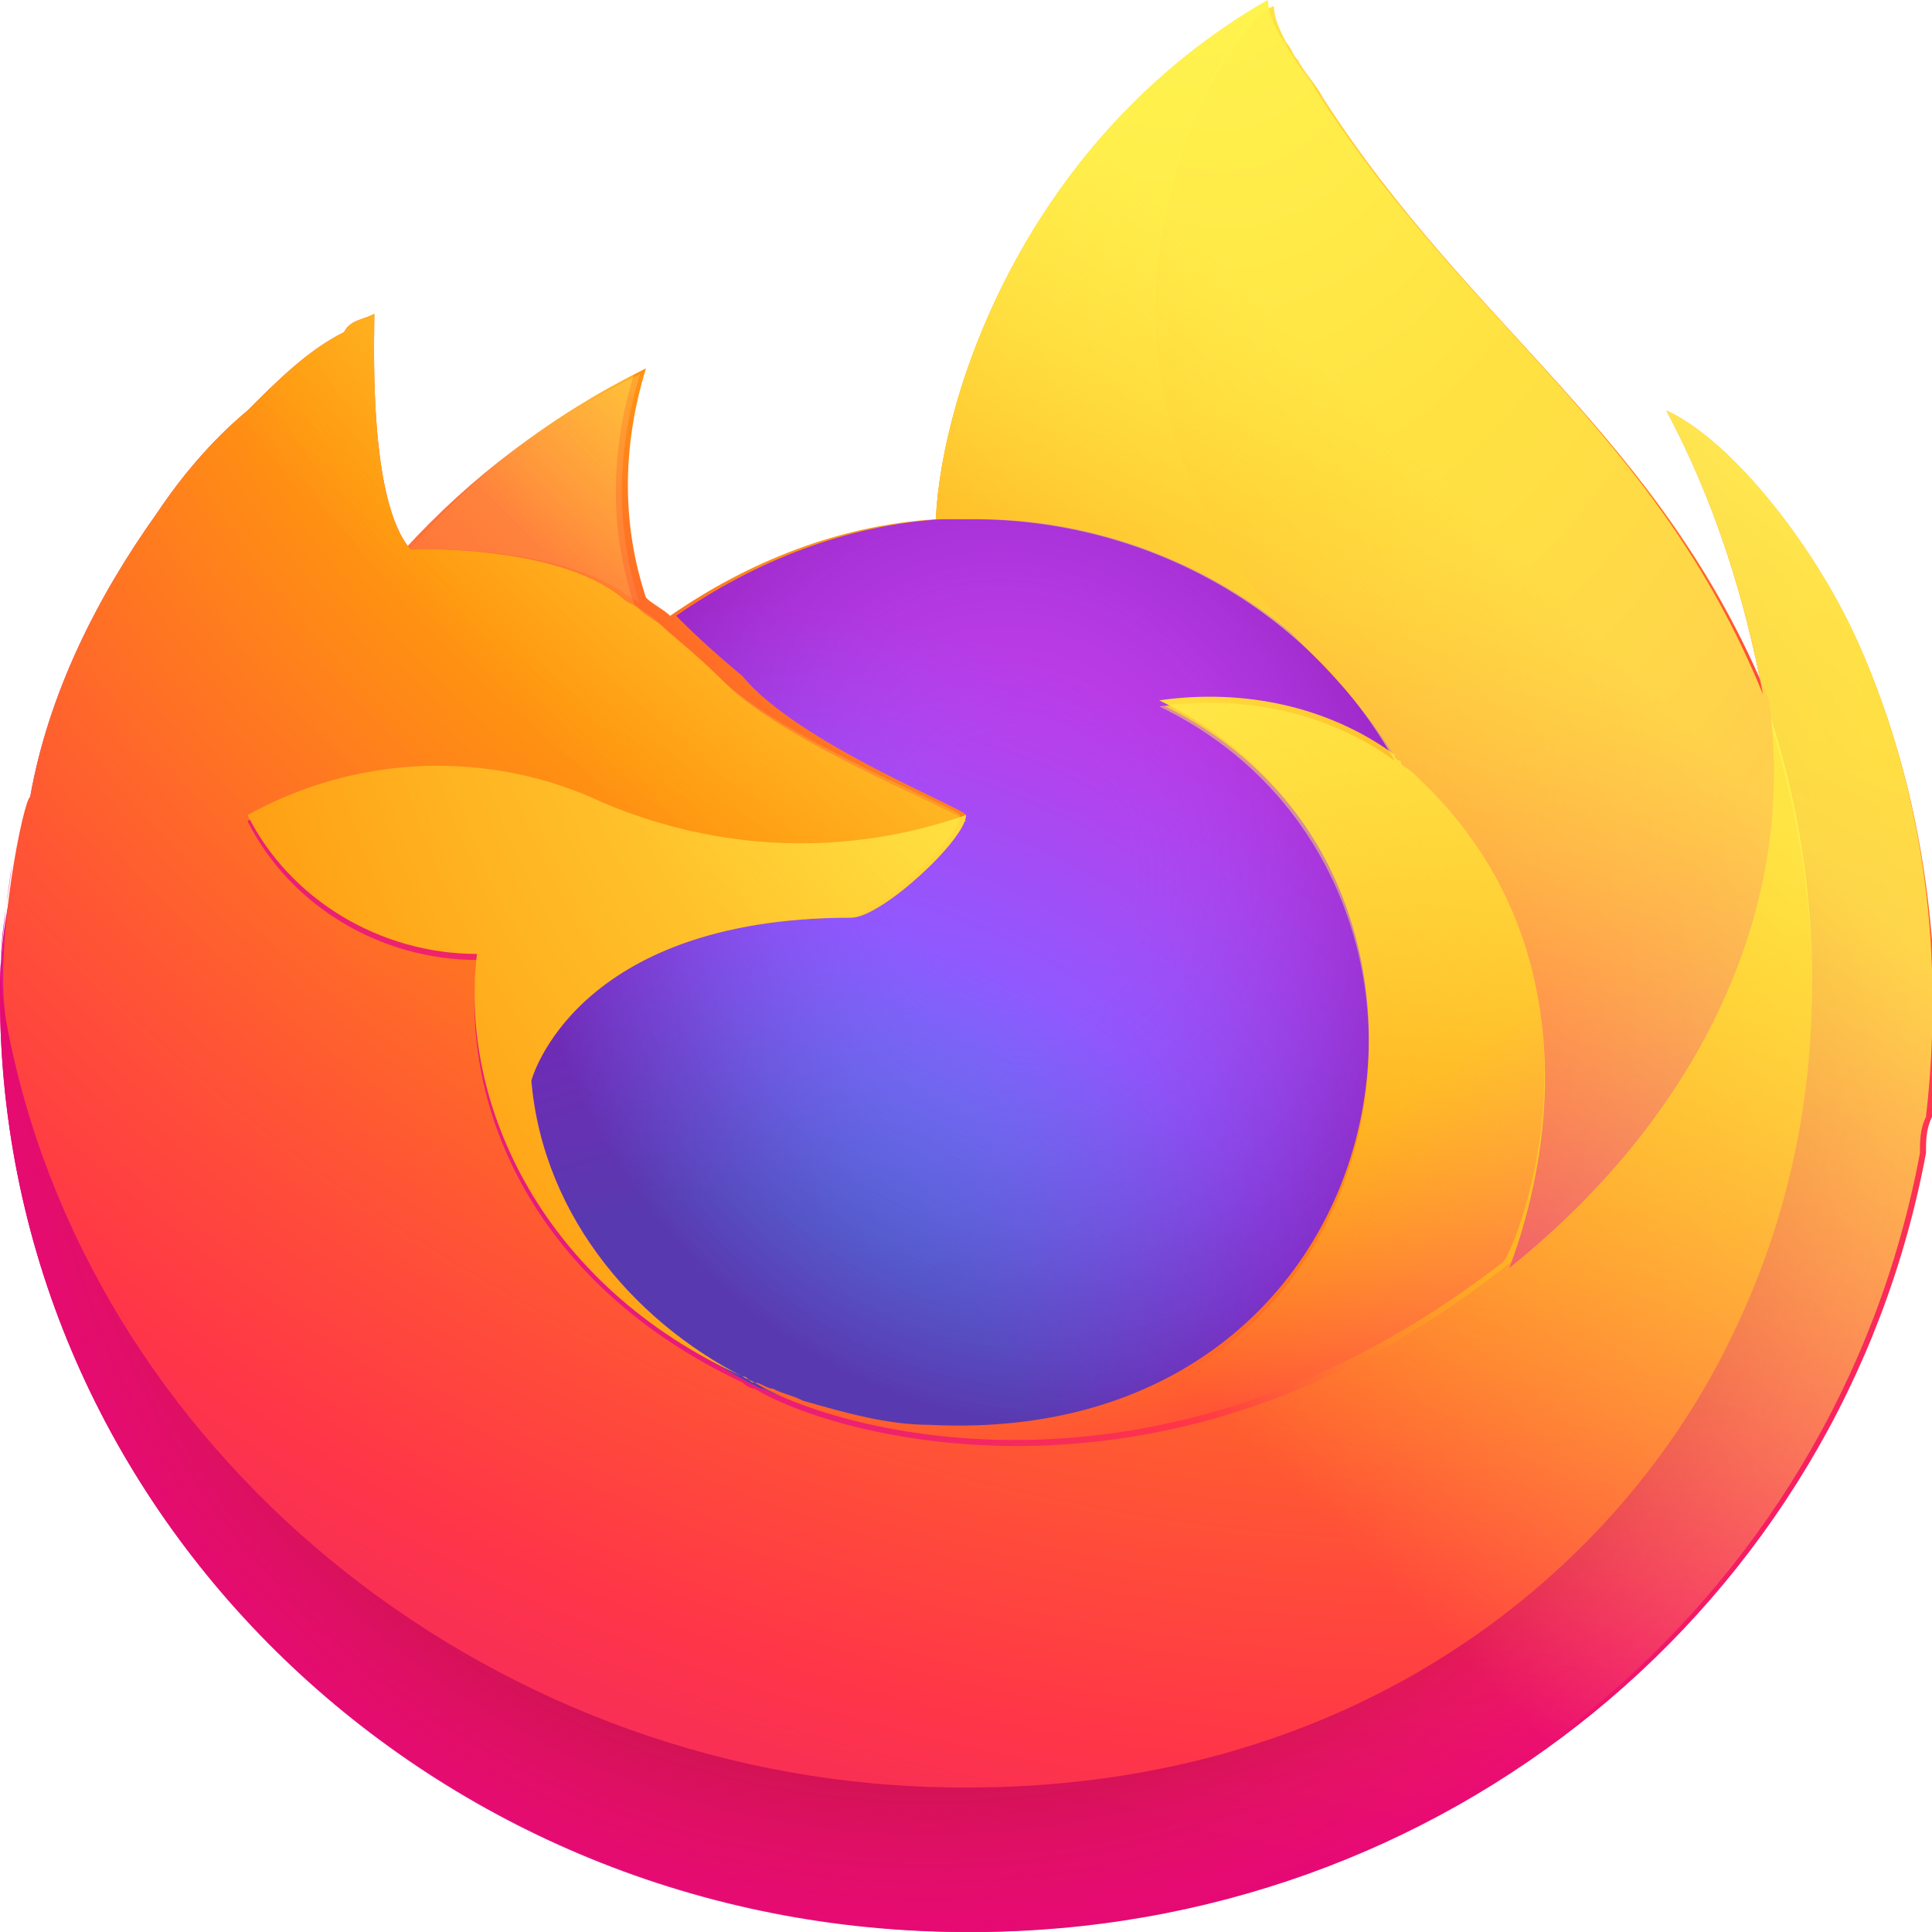
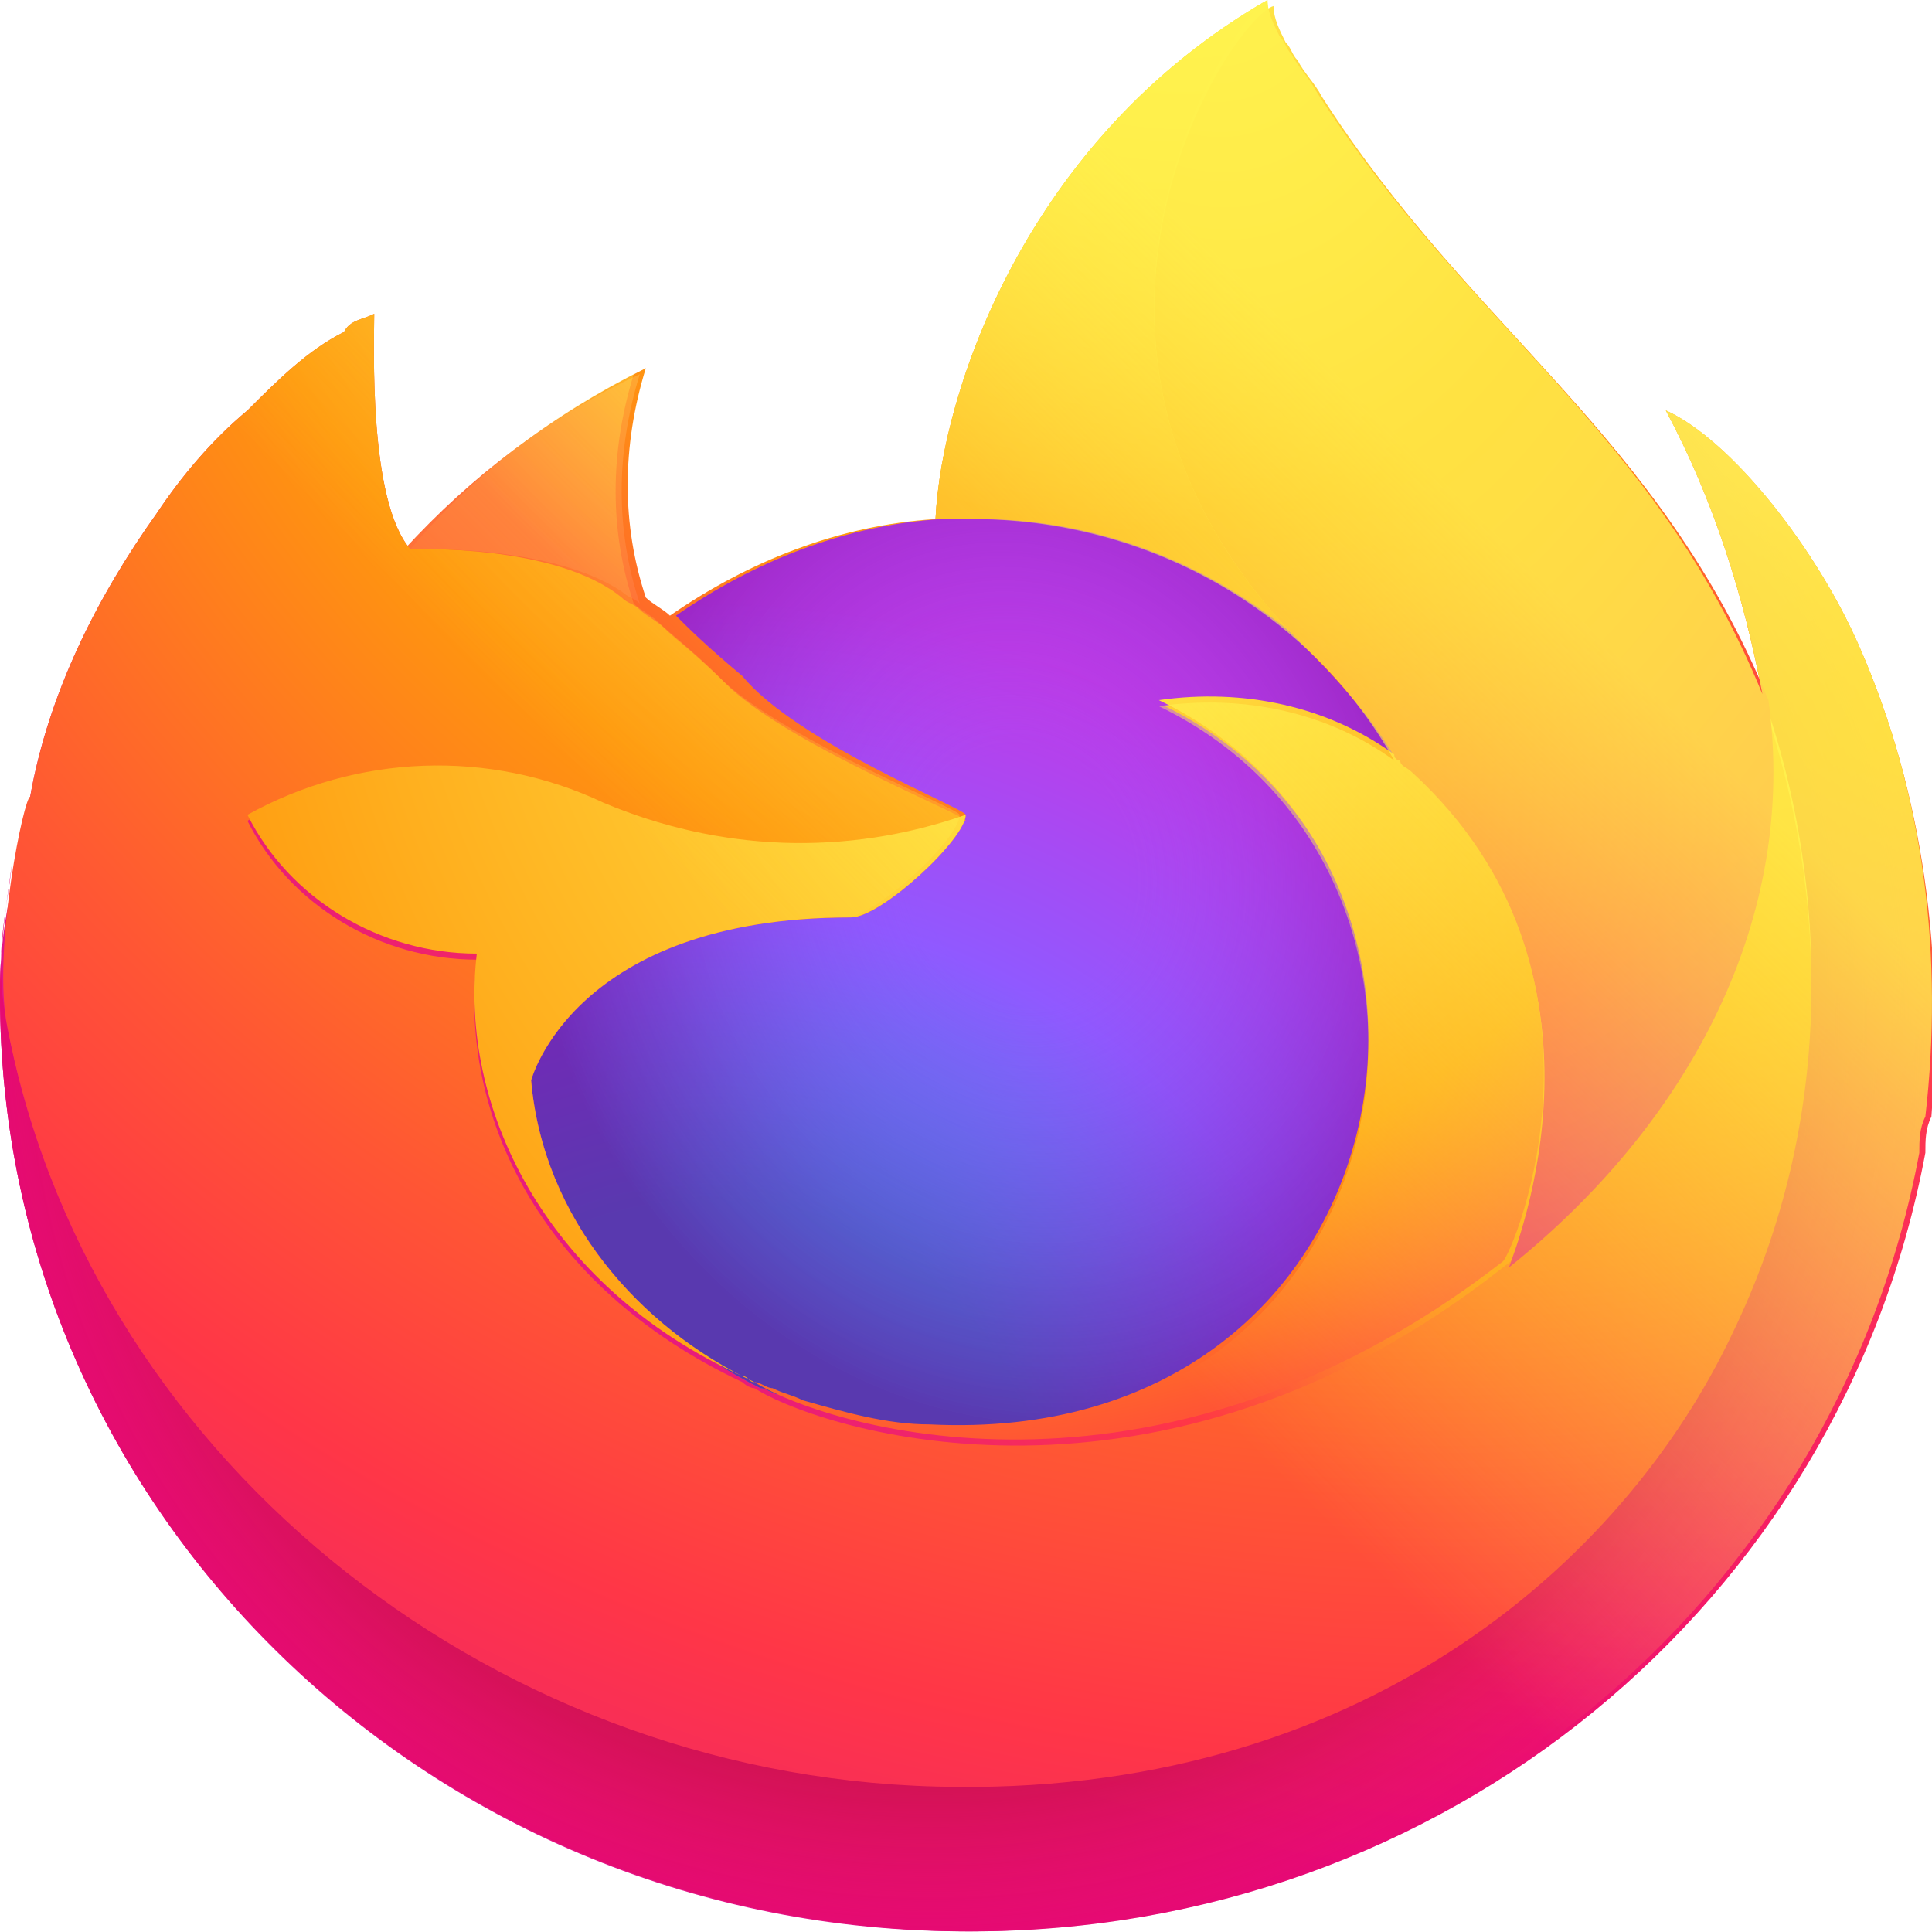
- <svg xmlns="http://www.w3.org/2000/svg" version="1.1" id="Layer_1" x="0px" y="0px" viewBox="0 0 32 32" style="enable-background:new 0 0 32 32;" xml:space="preserve">
+ <svg xmlns="http://www.w3.org/2000/svg" version="1.1" id="Layer_1" x="0px" y="0px" width="32.01" height="32" viewBox="0 0 32.01 32" style="enable-background:new 0 0 32 32;" xml:space="preserve">
  <style type="text/css">
	.st0{fill:url(#SVGID_1_);}
	.st1{fill:url(#SVGID_2_);}
	.st2{fill:url(#SVGID_3_);}
	.st3{fill:url(#SVGID_4_);}
	.st4{fill:url(#SVGID_5_);}
	.st5{fill:url(#SVGID_6_);}
	.st6{fill:url(#SVGID_7_);}
	.st7{fill:url(#SVGID_8_);}
	.st8{fill:url(#SVGID_9_);}
	.st9{fill:url(#SVGID_10_);}
	.st10{fill:url(#SVGID_11_);}
	.st11{fill:url(#SVGID_12_);}
</style>
  <linearGradient id="SVGID_1_" gradientUnits="userSpaceOnUse" x1="29.843" y1="29.346" x2="3.621" y2="4.047" gradientTransform="matrix(1 0 0 -1 -1.3 34.0743)">
    <stop offset="4.800000e-02" style="stop-color:#FFF44F" />
    <stop offset="0.111" style="stop-color:#FFE847" />
    <stop offset="0.225" style="stop-color:#FFC830" />
    <stop offset="0.368" style="stop-color:#FF980E" />
    <stop offset="0.401" style="stop-color:#FF8B16" />
    <stop offset="0.462" style="stop-color:#FF672A" />
    <stop offset="0.534" style="stop-color:#FF3647" />
    <stop offset="0.705" style="stop-color:#E31587" />
  </linearGradient>
  <path class="st0" d="M30.8,10.7c-0.7-1.6-2.1-3.4-3.2-3.9c0.8,1.5,1.3,3.1,1.6,4.7l0,0c-1.8-4.4-4.9-6.1-7.4-10  c-0.1-0.2-0.3-0.4-0.4-0.6c-0.1-0.1-0.1-0.2-0.2-0.3c-0.1-0.2-0.2-0.4-0.2-0.6c0,0,0,0,0,0c0,0,0,0,0,0c0,0,0,0,0,0s0,0,0,0l0,0  c-4,2.3-5.4,6.5-5.5,8.6c-1.6,0.1-3.1,0.7-4.4,1.6c-0.1-0.1-0.3-0.2-0.4-0.3c-0.4-1.2-0.4-2.5,0-3.8C9.1,6.9,7.8,7.9,6.8,9.1h0  C6.1,8.3,6.2,5.7,6.2,5.2C6,5.3,5.8,5.3,5.7,5.5C5.1,5.8,4.6,6.3,4.1,6.8C3.5,7.3,3,7.9,2.6,8.5v0v0c-1,1.4-1.8,3-2.1,4.7l0,0.1  c0,0.1-0.1,0.8-0.2,1c0,0,0,0,0,0C0.1,15,0,15.7,0,16.4v0.1C0,25.1,7.2,32,16,32c7.8,0,14.4-5.4,15.8-12.9c0-0.2,0-0.4,0.1-0.6  C32.2,15.9,31.9,13.2,30.8,10.7L30.8,10.7z M12.4,22.9c0.1,0,0.1,0.1,0.2,0.1l0,0C12.5,23,12.5,22.9,12.4,22.9z M29.3,11.6  L29.3,11.6L29.3,11.6L29.3,11.6z" />
  <radialGradient id="SVGID_2_" cx="-7929.715" cy="8573.039" r="80.8" gradientTransform="matrix(0.4133 0 0 -0.4002 3305.169 3434.65)" gradientUnits="userSpaceOnUse">
    <stop offset="0.129" style="stop-color:#FFBD4F" />
    <stop offset="0.186" style="stop-color:#FFAC31" />
    <stop offset="0.247" style="stop-color:#FF9D17" />
    <stop offset="0.283" style="stop-color:#FF980E" />
    <stop offset="0.403" style="stop-color:#FF563B" />
    <stop offset="0.467" style="stop-color:#FF3750" />
    <stop offset="0.71" style="stop-color:#F5156C" />
    <stop offset="0.782" style="stop-color:#EB0878" />
    <stop offset="0.86" style="stop-color:#E50080" />
  </radialGradient>
  <path class="st1" d="M30.8,10.7c-0.7-1.6-2.1-3.4-3.2-3.9c0.8,1.5,1.3,3.1,1.6,4.7v0l0,0c1.2,3.4,1.1,7.2-0.5,10.5  c-1.8,3.8-6.3,7.7-13.2,7.5C8,29.4,1.4,24,0.1,16.9c-0.2-1.1,0-1.7,0.1-2.6C0.1,15,0,15.7,0,16.4v0.1C0,25.1,7.2,32,16.1,32  c7.8,0,14.4-5.4,15.8-12.9c0-0.2,0-0.4,0.1-0.6C32.2,15.9,31.9,13.2,30.8,10.7L30.8,10.7z" />
  <radialGradient id="SVGID_3_" cx="-7959.715" cy="8540.039" r="80.8" gradientTransform="matrix(0.4133 0 0 -0.4002 3305.169 3434.65)" gradientUnits="userSpaceOnUse">
    <stop offset="0.3" style="stop-color:#960E18" />
    <stop offset="0.351" style="stop-color:#B11927;stop-opacity:0.74" />
    <stop offset="0.435" style="stop-color:#DB293D;stop-opacity:0.343" />
    <stop offset="0.497" style="stop-color:#F5334B;stop-opacity:9.400000e-02" />
    <stop offset="0.53" style="stop-color:#FF3750;stop-opacity:0" />
  </radialGradient>
  <path class="st2" d="M30.8,10.7c-0.7-1.6-2.1-3.4-3.2-3.9c0.8,1.5,1.3,3.1,1.6,4.7v0l0,0c1.2,3.4,1.1,7.2-0.5,10.5  c-1.8,3.8-6.3,7.7-13.2,7.5C8,29.4,1.4,24,0.1,16.9c-0.2-1.1,0-1.7,0.1-2.6C0.1,15,0,15.7,0,16.4v0.1C0,25.1,7.2,32,16.1,32  c7.8,0,14.4-5.4,15.8-12.9c0-0.2,0-0.4,0.1-0.6C32.2,15.9,31.9,13.2,30.8,10.7L30.8,10.7z" />
  <radialGradient id="SVGID_4_" cx="-7949.715" cy="8591.039" r="58.53" gradientTransform="matrix(0.4133 0 0 -0.4002 3305.169 3434.65)" gradientUnits="userSpaceOnUse">
    <stop offset="0.132" style="stop-color:#FFF44F" />
    <stop offset="0.252" style="stop-color:#FFDC3E" />
    <stop offset="0.506" style="stop-color:#FF9D12" />
    <stop offset="0.526" style="stop-color:#FF980E" />
  </radialGradient>
  <path class="st3" d="M23.1,12.6C23.1,12.6,23.1,12.6,23.1,12.6c-0.3-0.6-0.8-1.3-1.4-1.8C16.7,5.9,20.4,0.3,21,0l0,0  c-4,2.3-5.4,6.5-5.5,8.6c0.2,0,0.4,0,0.6,0C18.9,8.6,21.6,10.1,23.1,12.6L23.1,12.6z" />
  <radialGradient id="SVGID_5_" cx="-7968.715" cy="8519.039" r="38.47" gradientTransform="matrix(0.4133 0 0 -0.4002 3305.169 3434.65)" gradientUnits="userSpaceOnUse">
    <stop offset="0.353" style="stop-color:#3A8EE6" />
    <stop offset="0.472" style="stop-color:#5C79F0" />
    <stop offset="0.669" style="stop-color:#9059FF" />
    <stop offset="1" style="stop-color:#C139E6" />
  </radialGradient>
  <path class="st4" d="M16,13.5c0,0.4-1.4,1.7-1.9,1.7c-4.6,0-5.3,2.7-5.3,2.7C9,20.2,10.6,22,12.6,23c0.1,0,0.2,0.1,0.3,0.1  c0.2,0.1,0.3,0.1,0.5,0.2c0.7,0.2,1.4,0.4,2.1,0.4c8,0.4,9.5-9.2,3.8-12c1.4-0.2,2.7,0.2,3.9,0.9c-1.4-2.4-4.1-4-7-4  c-0.2,0-0.4,0-0.6,0c-1.6,0.1-3.1,0.7-4.4,1.6c0.2,0.2,0.5,0.5,1.1,1C13.2,12.3,16,13.4,16,13.5L16,13.5z" />
  <radialGradient id="SVGID_6_" cx="-7959.532" cy="8549.746" r="20.4" gradientTransform="matrix(0.4017 -9.405003e-02 -0.1137 -0.4554 4186.374 3159.362)" gradientUnits="userSpaceOnUse">
    <stop offset="0.206" style="stop-color:#9059FF;stop-opacity:0" />
    <stop offset="0.278" style="stop-color:#8C4FF3;stop-opacity:6.400000e-02" />
    <stop offset="0.747" style="stop-color:#7716A8;stop-opacity:0.45" />
    <stop offset="0.975" style="stop-color:#6E008B;stop-opacity:0.6" />
  </radialGradient>
  <path class="st5" d="M16,13.5c0,0.4-1.4,1.7-1.9,1.7c-4.6,0-5.3,2.7-5.3,2.7C9,20.2,10.6,22,12.6,23c0.1,0,0.2,0.1,0.3,0.1  c0.2,0.1,0.3,0.1,0.5,0.2c0.7,0.2,1.4,0.4,2.1,0.4c8,0.4,9.5-9.2,3.8-12c1.4-0.2,2.7,0.2,3.9,0.9c-1.4-2.4-4.1-4-7-4  c-0.2,0-0.4,0-0.6,0c-1.6,0.1-3.1,0.7-4.4,1.6c0.2,0.2,0.5,0.5,1.1,1C13.2,12.3,16,13.4,16,13.5L16,13.5z" />
  <radialGradient id="SVGID_7_" cx="-7960.715" cy="8576.039" r="27.68" gradientTransform="matrix(0.4133 0 0 -0.4002 3305.169 3434.65)" gradientUnits="userSpaceOnUse">
    <stop offset="0" style="stop-color:#FFE226" />
    <stop offset="0.121" style="stop-color:#FFDB27" />
    <stop offset="0.295" style="stop-color:#FFC82A" />
    <stop offset="0.502" style="stop-color:#FFA930" />
    <stop offset="0.732" style="stop-color:#FF7E37" />
    <stop offset="0.792" style="stop-color:#FF7139" />
  </radialGradient>
  <path class="st6" d="M10.3,9.8c0.1,0.1,0.2,0.1,0.3,0.2c-0.4-1.2-0.4-2.5,0-3.8C9.1,6.9,7.8,7.9,6.7,9.1C6.8,9.1,9.1,9,10.3,9.8z" />
  <radialGradient id="SVGID_8_" cx="-7938.715" cy="8594.039" r="118.1" gradientTransform="matrix(0.4133 0 0 -0.4002 3305.169 3434.65)" gradientUnits="userSpaceOnUse">
    <stop offset="0.113" style="stop-color:#FFF44F" />
    <stop offset="0.456" style="stop-color:#FF980E" />
    <stop offset="0.622" style="stop-color:#FF5634" />
    <stop offset="0.716" style="stop-color:#FF3647" />
    <stop offset="0.904" style="stop-color:#E31587" />
  </radialGradient>
  <path class="st7" d="M0.1,16.9C1.4,24,8,29.4,15.5,29.6c7,0.2,11.4-3.7,13.2-7.5c1.6-3.3,1.7-7,0.5-10.5v0c0,0,0,0,0,0l0,0  c0.6,3.6-1.3,7.1-4.3,9.4l0,0c-5.7,4.5-11.3,2.7-12.4,2c-0.1,0-0.2-0.1-0.2-0.1c-3.4-1.6-4.7-4.5-4.4-7c-1.6,0-3.1-0.9-3.8-2.3  c1.8-1.1,4-1.1,5.9-0.2c1.9,0.8,4.1,0.9,6,0.2c0-0.1-2.8-1.2-3.9-2.2c-0.6-0.6-0.9-0.8-1.1-1c-0.1-0.1-0.3-0.2-0.4-0.3  c-0.1-0.1-0.2-0.1-0.3-0.2C9.2,9,6.8,9.1,6.8,9.1h0C6.1,8.3,6.2,5.7,6.2,5.2C6,5.3,5.8,5.3,5.7,5.5C5.1,5.8,4.6,6.3,4.1,6.8  C3.5,7.3,3,7.9,2.6,8.5v0v0c-1,1.4-1.8,3-2.1,4.7C0.4,13.2-0.1,15.6,0.1,16.9L0.1,16.9z" />
  <radialGradient id="SVGID_9_" cx="-7950.314" cy="8589.618" r="86.5" gradientTransform="matrix(4.339818e-02 0.3982 0.2699 -2.761469e-02 -1953.355 3400.934)" gradientUnits="userSpaceOnUse">
    <stop offset="0" style="stop-color:#FFF44F" />
    <stop offset="6.000000e-02" style="stop-color:#FFE847" />
    <stop offset="0.168" style="stop-color:#FFC830" />
    <stop offset="0.304" style="stop-color:#FF980E" />
    <stop offset="0.356" style="stop-color:#FF8B16" />
    <stop offset="0.455" style="stop-color:#FF672A" />
    <stop offset="0.57" style="stop-color:#FF3647" />
    <stop offset="0.737" style="stop-color:#E31587" />
  </radialGradient>
  <path class="st8" d="M21.7,10.8c0.6,0.6,1.1,1.2,1.5,1.9c0.1,0.1,0.2,0.1,0.2,0.2c3.6,3.2,1.7,7.8,1.6,8.1c3-2.4,4.8-5.8,4.3-9.4  c-1.8-4.4-4.9-6.1-7.4-10c-0.1-0.2-0.3-0.4-0.4-0.6c-0.1-0.1-0.1-0.2-0.2-0.3c-0.1-0.2-0.2-0.4-0.2-0.6c0,0,0,0,0,0c0,0,0,0,0,0  c0,0,0,0,0,0s0,0,0,0C20.4,0.3,16.7,5.9,21.7,10.8L21.7,10.8z" />
  <radialGradient id="SVGID_10_" cx="-7960.715" cy="8566.039" r="73.72" gradientTransform="matrix(0.4133 0 0 -0.4002 3305.169 3434.65)" gradientUnits="userSpaceOnUse">
    <stop offset="0.137" style="stop-color:#FFF44F" />
    <stop offset="0.48" style="stop-color:#FF980E" />
    <stop offset="0.592" style="stop-color:#FF5634" />
    <stop offset="0.655" style="stop-color:#FF3647" />
    <stop offset="0.904" style="stop-color:#E31587" />
  </radialGradient>
  <path class="st9" d="M23.4,12.8c-0.1-0.1-0.2-0.1-0.2-0.2c0,0-0.1,0-0.1-0.1c-1.1-0.8-2.5-1.1-3.9-0.9c5.8,2.8,4.2,12.4-3.8,12  c-0.7,0-1.4-0.2-2.1-0.4c-0.2-0.1-0.3-0.1-0.5-0.2c-0.1,0-0.2-0.1-0.3-0.1l0,0c1.1,0.7,6.6,2.5,12.4-2l0,0  C25.1,20.7,27,16.1,23.4,12.8L23.4,12.8z" />
  <radialGradient id="SVGID_11_" cx="-7941.715" cy="8562.039" r="80.69" gradientTransform="matrix(0.4133 0 0 -0.4002 3305.169 3434.65)" gradientUnits="userSpaceOnUse">
    <stop offset="9.400000e-02" style="stop-color:#FFF44F" />
    <stop offset="0.231" style="stop-color:#FFE141" />
    <stop offset="0.509" style="stop-color:#FFAF1E" />
    <stop offset="0.626" style="stop-color:#FF980E" />
  </radialGradient>
  <path class="st10" d="M8.8,17.9c0,0,0.7-2.7,5.3-2.7c0.5,0,1.9-1.3,1.9-1.7c-2,0.7-4.1,0.6-6-0.2c-1.9-0.9-4.1-0.8-5.9,0.2  c0.7,1.4,2.2,2.3,3.8,2.3c-0.3,2.5,1.1,5.5,4.4,7c0.1,0,0.1,0.1,0.2,0.1C10.6,22,9,20.2,8.8,17.9L8.8,17.9z" />
  <linearGradient id="SVGID_12_" gradientUnits="userSpaceOnUse" x1="29.411" y1="29.362" x2="7.221" y2="7.168" gradientTransform="matrix(1 0 0 -1 -1.3 34.0743)">
    <stop offset="0.167" style="stop-color:#FFF44F;stop-opacity:0.8" />
    <stop offset="0.266" style="stop-color:#FFF44F;stop-opacity:0.634" />
    <stop offset="0.489" style="stop-color:#FFF44F;stop-opacity:0.217" />
    <stop offset="0.6" style="stop-color:#FFF44F;stop-opacity:0" />
  </linearGradient>
  <path class="st11" d="M30.8,10.7c-0.7-1.6-2.1-3.4-3.2-3.9c0.8,1.5,1.3,3.1,1.6,4.7l0,0c-1.8-4.4-4.9-6.1-7.4-10  c-0.1-0.2-0.3-0.4-0.4-0.6c-0.1-0.1-0.1-0.2-0.2-0.3c-0.1-0.2-0.2-0.4-0.2-0.6c0,0,0,0,0,0c0,0,0,0,0,0c0,0,0,0,0,0s0,0,0,0l0,0  c-4,2.3-5.4,6.5-5.5,8.6c0.2,0,0.4,0,0.6,0c2.9,0,5.6,1.5,7,4c-1.1-0.8-2.5-1.1-3.9-0.9c5.8,2.8,4.2,12.4-3.8,12  c-0.7,0-1.4-0.2-2.1-0.4c-0.2-0.1-0.3-0.1-0.5-0.2c-0.1,0-0.2-0.1-0.3-0.1l0,0c-0.1,0-0.2-0.1-0.2-0.1c0.1,0,0.1,0.1,0.2,0.1  c-2-1-3.6-2.8-3.8-5.1c0,0,0.7-2.7,5.3-2.7c0.5,0,1.9-1.3,1.9-1.7c0-0.1-2.8-1.2-3.9-2.2c-0.6-0.6-0.9-0.8-1.1-1  c-0.1-0.1-0.3-0.2-0.4-0.3c-0.4-1.2-0.4-2.5,0-3.8C9.1,6.9,7.8,7.9,6.8,9.1h0C6.1,8.3,6.2,5.7,6.2,5.2C6,5.3,5.8,5.3,5.7,5.5  C5.1,5.8,4.6,6.3,4.1,6.8C3.5,7.3,3,7.9,2.6,8.5v0v0c-1,1.4-1.8,3-2.1,4.7l0,0.1c0,0.1-0.2,0.8-0.2,1l0,0C0.1,15,0,15.7,0,16.4v0.1  C0,25.1,7.2,32,16,32c7.8,0,14.4-5.4,15.8-12.9c0-0.2,0-0.4,0.1-0.6C32.2,15.9,31.9,13.2,30.8,10.7L30.8,10.7z M29.3,11.5L29.3,11.5  L29.3,11.5z" />
</svg>
